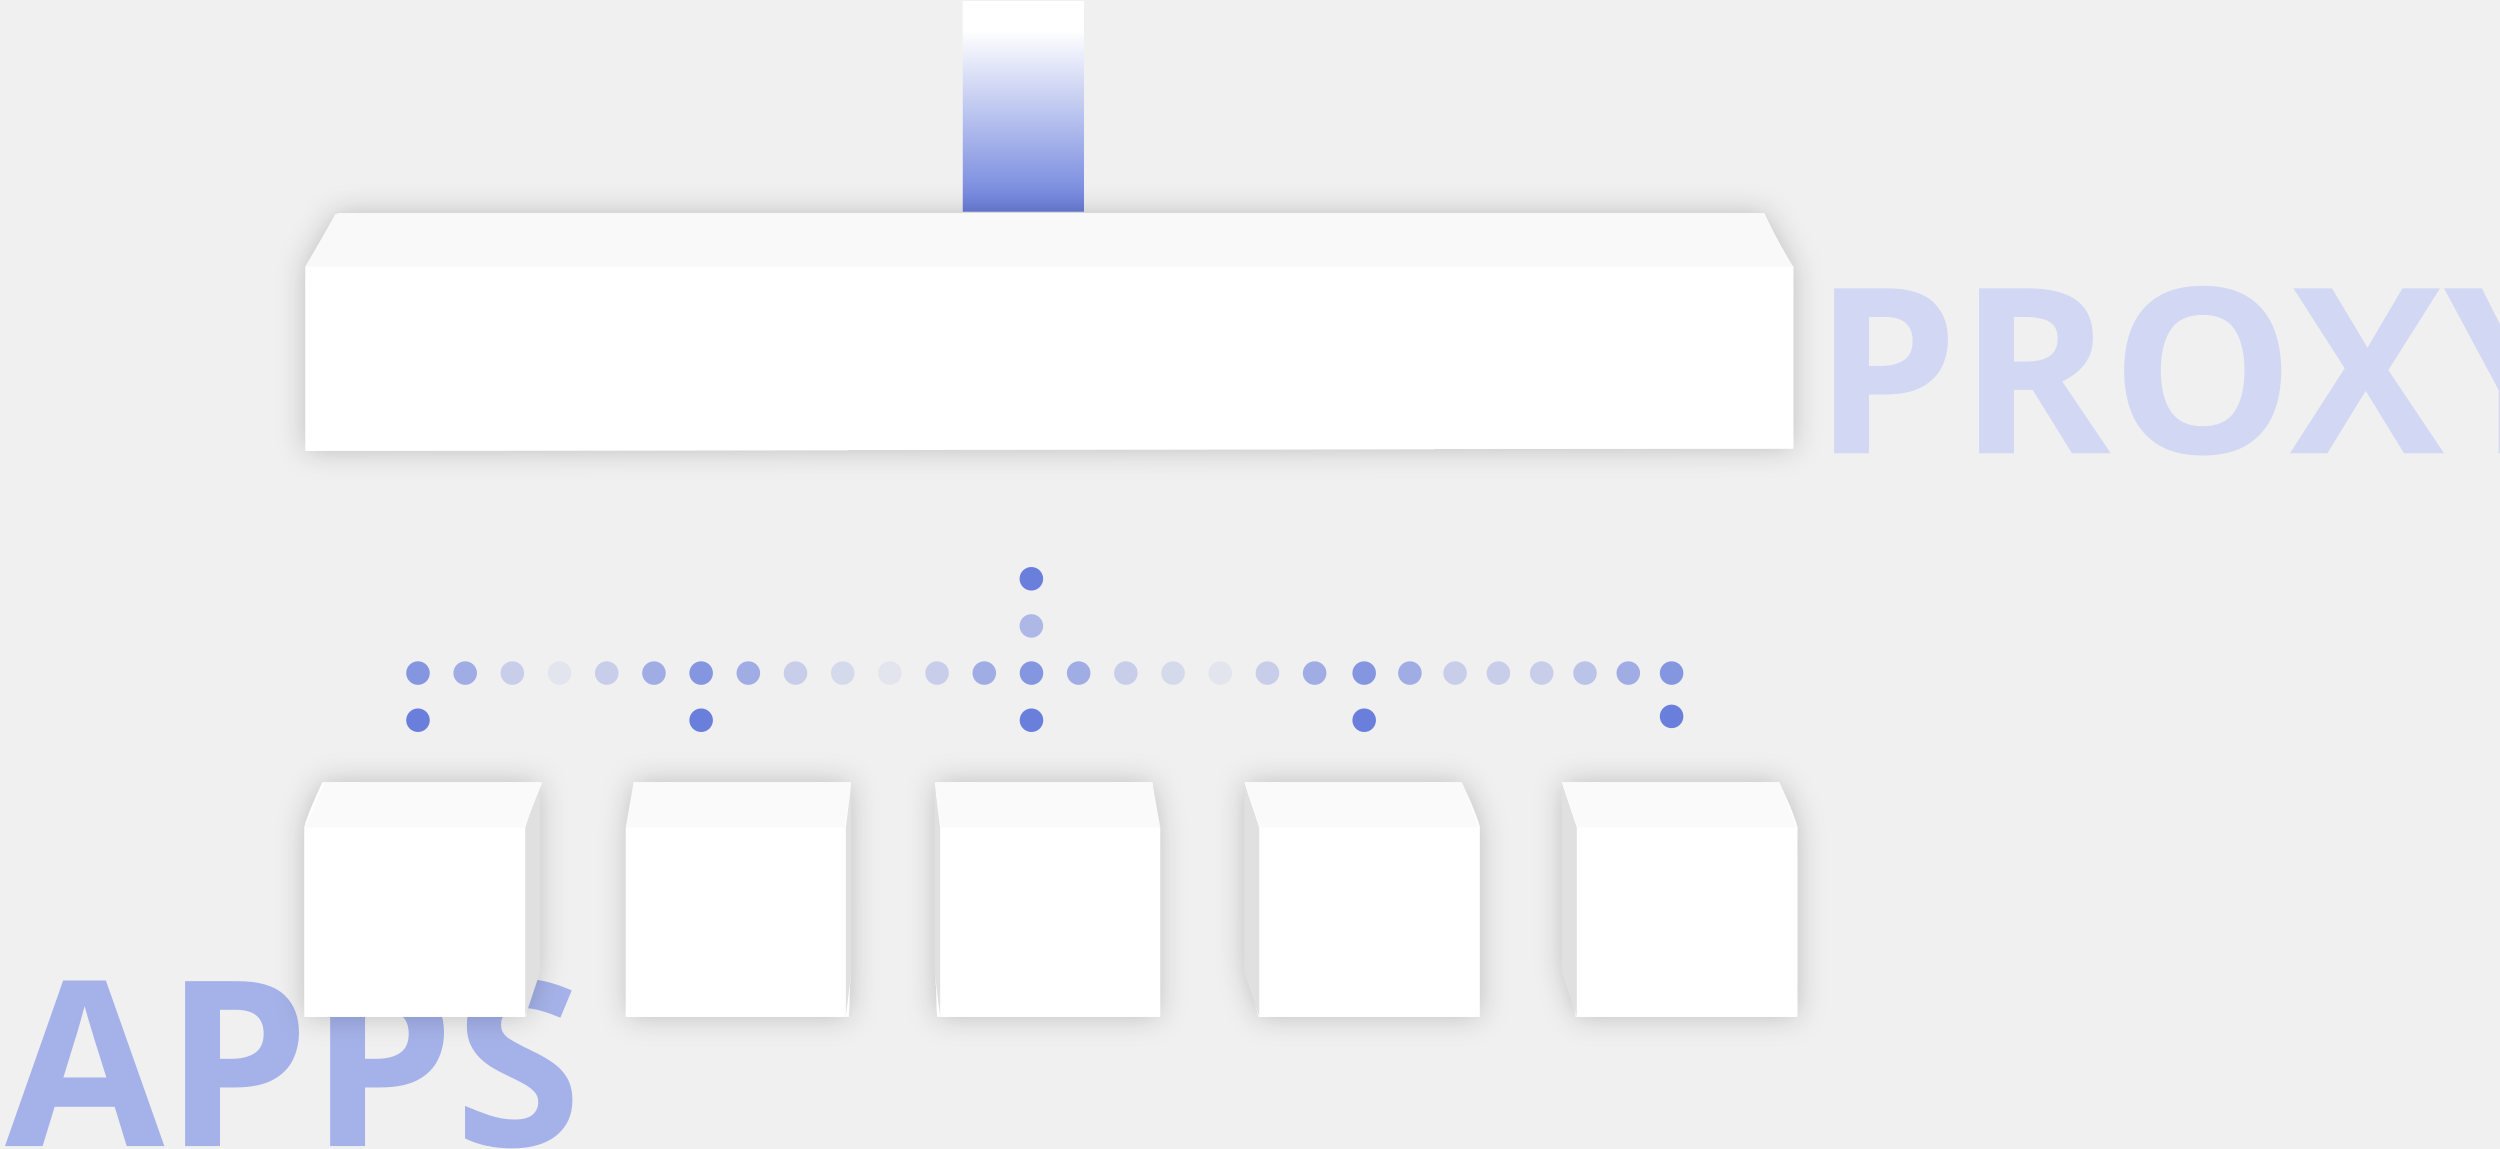
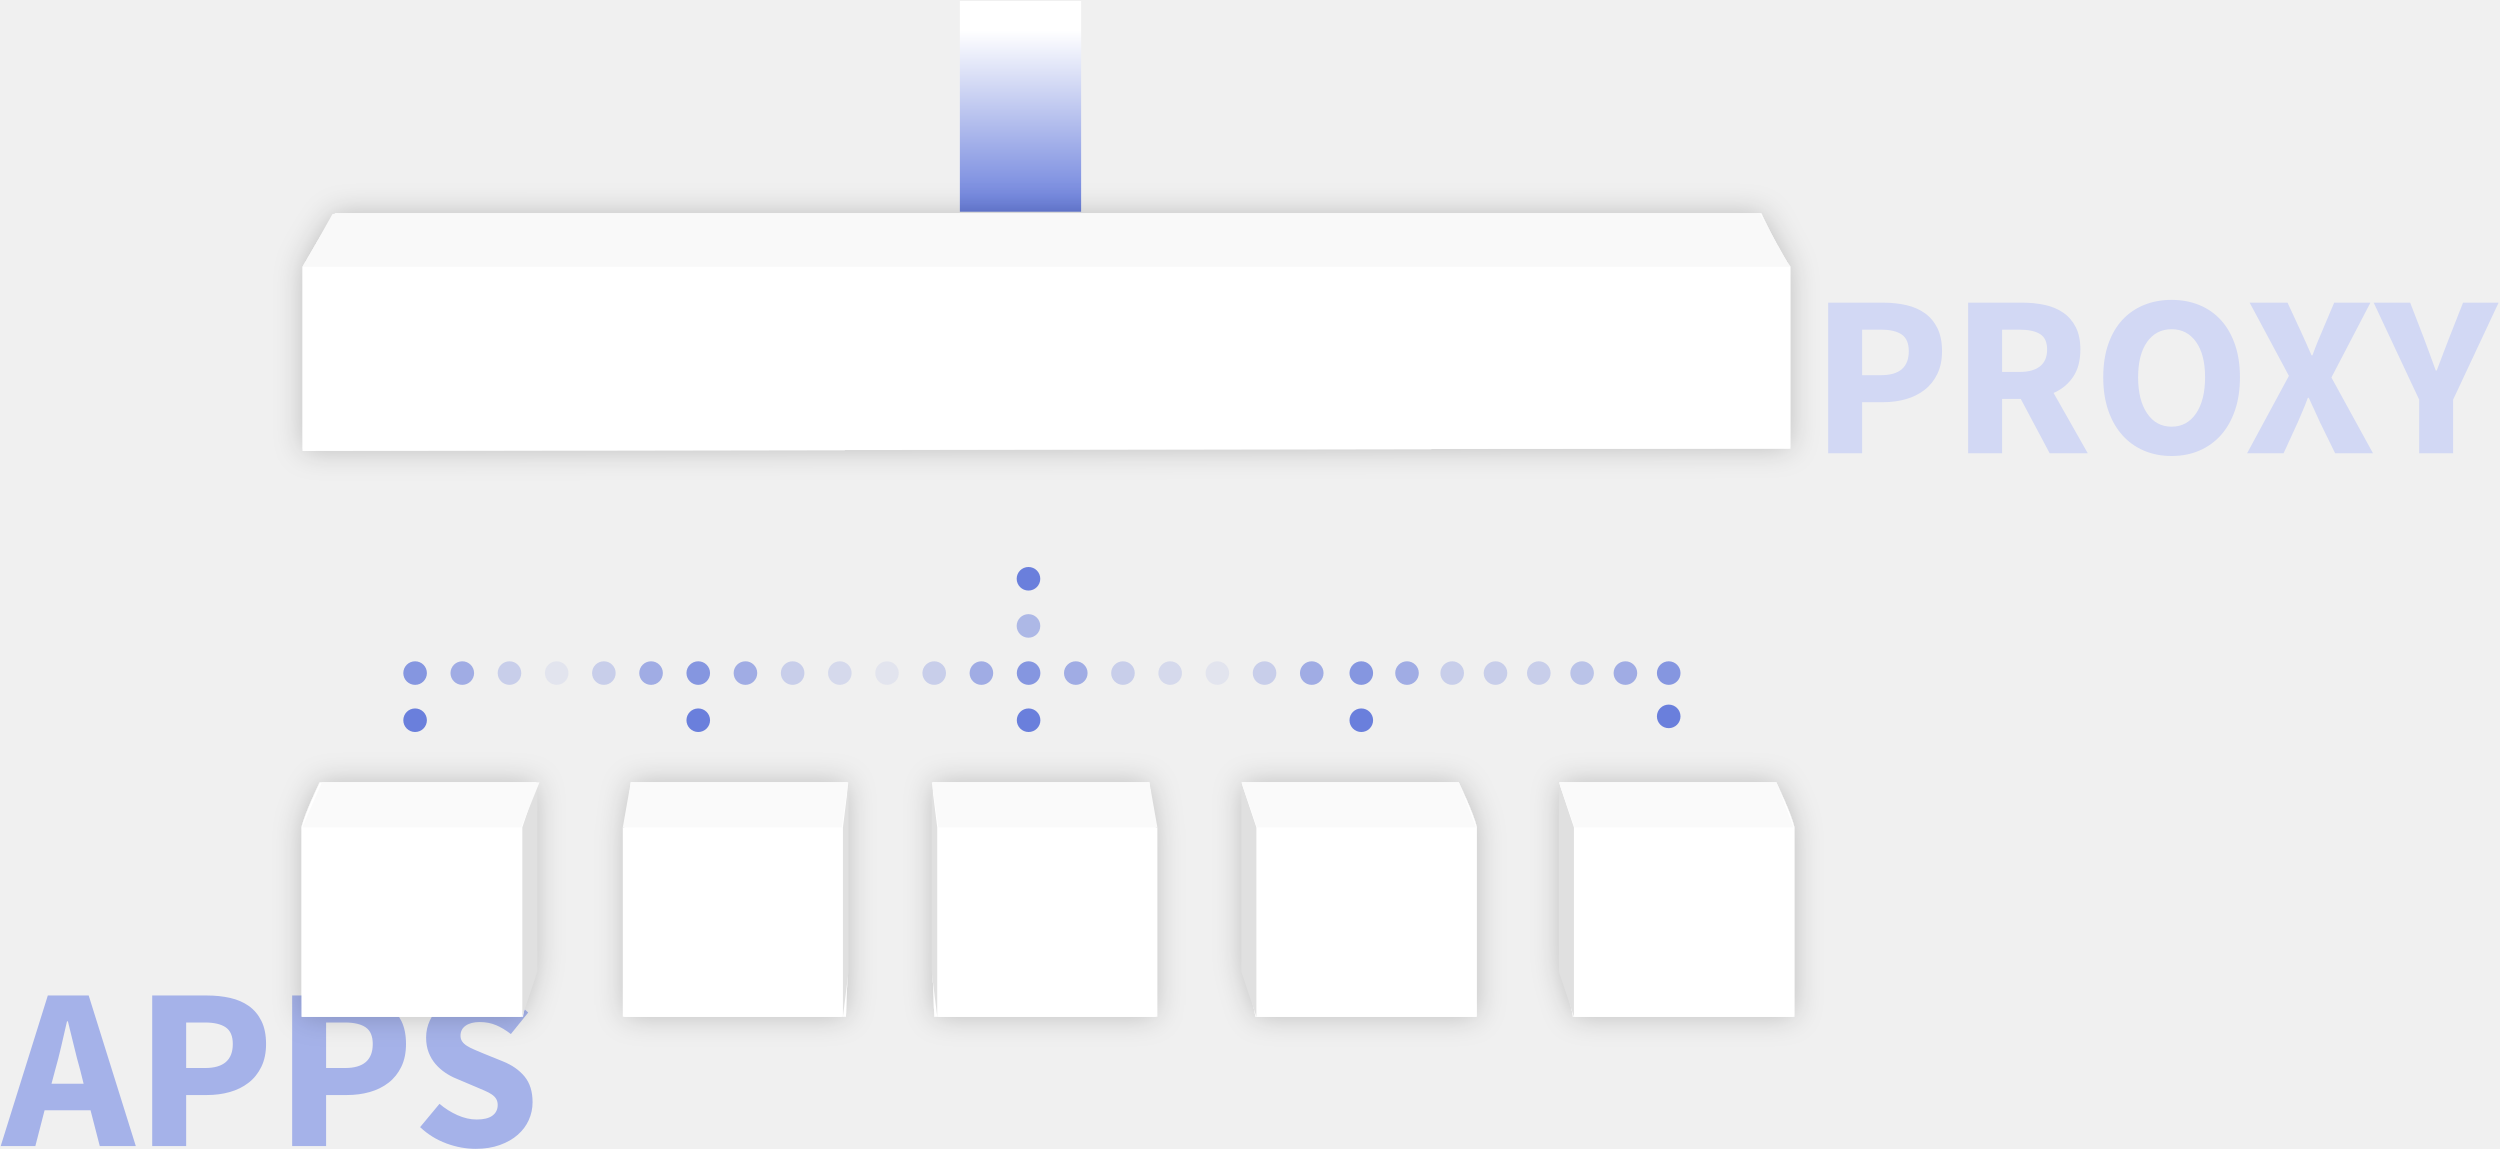
<svg xmlns="http://www.w3.org/2000/svg" width="866px" height="398px" viewBox="0 0 866 398" version="1.1">
  <defs>
    <filter x="-50%" y="-50%" width="200%" height="200%" filterUnits="objectBoundingBox" id="filter-1">
      <feOffset dx="0" dy="0" in="SourceAlpha" result="shadowOffsetOuter1" />
      <feGaussianBlur stdDeviation="5" in="shadowOffsetOuter1" result="shadowBlurOuter1" />
      <feColorMatrix values="0 0 0 0 0   0 0 0 0 0   0 0 0 0 0  0 0 0 0.21 0" in="shadowBlurOuter1" type="matrix" result="shadowMatrixOuter1" />
      <feMerge>
        <feMergeNode in="shadowMatrixOuter1" />
        <feMergeNode in="SourceGraphic" />
      </feMerge>
    </filter>
    <filter x="-50%" y="-50%" width="200%" height="200%" filterUnits="objectBoundingBox" id="filter-2">
      <feOffset dx="0" dy="0" in="SourceAlpha" result="shadowOffsetOuter1" />
      <feGaussianBlur stdDeviation="5" in="shadowOffsetOuter1" result="shadowBlurOuter1" />
      <feColorMatrix values="0 0 0 0 0   0 0 0 0 0   0 0 0 0 0  0 0 0 0.21 0" in="shadowBlurOuter1" type="matrix" result="shadowMatrixOuter1" />
      <feMerge>
        <feMergeNode in="shadowMatrixOuter1" />
        <feMergeNode in="SourceGraphic" />
      </feMerge>
    </filter>
    <filter x="-50%" y="-50%" width="200%" height="200%" filterUnits="objectBoundingBox" id="filter-3">
      <feOffset dx="0" dy="0" in="SourceAlpha" result="shadowOffsetOuter1" />
      <feGaussianBlur stdDeviation="5" in="shadowOffsetOuter1" result="shadowBlurOuter1" />
      <feColorMatrix values="0 0 0 0 0   0 0 0 0 0   0 0 0 0 0  0 0 0 0.21 0" in="shadowBlurOuter1" type="matrix" result="shadowMatrixOuter1" />
      <feMerge>
        <feMergeNode in="shadowMatrixOuter1" />
        <feMergeNode in="SourceGraphic" />
      </feMerge>
    </filter>
    <filter x="-50%" y="-50%" width="200%" height="200%" filterUnits="objectBoundingBox" id="filter-4">
      <feOffset dx="0" dy="0" in="SourceAlpha" result="shadowOffsetOuter1" />
      <feGaussianBlur stdDeviation="5" in="shadowOffsetOuter1" result="shadowBlurOuter1" />
      <feColorMatrix values="0 0 0 0 0   0 0 0 0 0   0 0 0 0 0  0 0 0 0.21 0" in="shadowBlurOuter1" type="matrix" result="shadowMatrixOuter1" />
      <feMerge>
        <feMergeNode in="shadowMatrixOuter1" />
        <feMergeNode in="SourceGraphic" />
      </feMerge>
    </filter>
    <filter x="-50%" y="-50%" width="200%" height="200%" filterUnits="objectBoundingBox" id="filter-5">
      <feOffset dx="0" dy="0" in="SourceAlpha" result="shadowOffsetOuter1" />
      <feGaussianBlur stdDeviation="5" in="shadowOffsetOuter1" result="shadowBlurOuter1" />
      <feColorMatrix values="0 0 0 0 0   0 0 0 0 0   0 0 0 0 0  0 0 0 0.21 0" in="shadowBlurOuter1" type="matrix" result="shadowMatrixOuter1" />
      <feMerge>
        <feMergeNode in="shadowMatrixOuter1" />
        <feMergeNode in="SourceGraphic" />
      </feMerge>
    </filter>
    <linearGradient x1="100%" y1="50%" x2="13.972%" y2="50%" id="linearGradient-6">
      <stop stop-color="#6A7FDC" offset="0%" />
      <stop stop-color="#FFFFFF" offset="100%" />
    </linearGradient>
    <filter x="-50%" y="-50%" width="200%" height="200%" filterUnits="objectBoundingBox" id="filter-7">
      <feOffset dx="0" dy="0" in="SourceAlpha" result="shadowOffsetOuter1" />
      <feGaussianBlur stdDeviation="5" in="shadowOffsetOuter1" result="shadowBlurOuter1" />
      <feColorMatrix values="0 0 0 0 0   0 0 0 0 0   0 0 0 0 0  0 0 0 0.21 0" in="shadowBlurOuter1" type="matrix" result="shadowMatrixOuter1" />
      <feMerge>
        <feMergeNode in="shadowMatrixOuter1" />
        <feMergeNode in="SourceGraphic" />
      </feMerge>
    </filter>
  </defs>
  <g id="Design" stroke="none" stroke-width="1" fill="none" fill-rule="evenodd">
-     <g id="5a-architecture" transform="translate(-362, -2232)">
+     <g id="5a-architecture" transform="translate(-363, -2232)">
      <g id="3" transform="translate(363, 2082)">
        <g id="ILLU" transform="translate(0, 149)">
-           <text id="APPS" font-family="Source Sans Pro" font-size="80" font-weight="bold" fill="#A5B2E9">
-             <tspan x="0.723" y="398">APPS</tspan>
-           </text>
-           <text id="PROXY" font-family="Source Sans Pro" font-size="80" font-weight="bold" fill="#D2D8F4">
-             <tspan x="627.12" y="158">PROXY</tspan>
-           </text>
+           <path d="M28.963,376.4 L27.763,371.6 C27.017,368.987 26.297,366.213 25.603,363.28 C24.91,360.347 24.217,357.52 23.523,354.8 L23.203,354.8 C22.563,357.573 21.91,360.413 21.243,363.32 C20.577,366.227 19.87,368.987 19.123,371.6 L17.843,376.4 L28.963,376.4 Z M31.363,385.6 L15.443,385.6 L12.243,398 L0.243,398 L16.563,345.84 L30.723,345.84 L47.043,398 L34.563,398 L31.363,385.6 Z M52.723,345.84 L71.763,345.84 C74.59,345.84 77.243,346.12 79.723,346.68 C82.204,347.24 84.363,348.173 86.203,349.48 C88.044,350.787 89.497,352.52 90.563,354.68 C91.63,356.84 92.163,359.493 92.163,362.64 C92.163,365.68 91.617,368.32 90.523,370.56 C89.43,372.8 87.95,374.64 86.083,376.08 C84.217,377.52 82.057,378.587 79.603,379.28 C77.15,379.973 74.537,380.32 71.763,380.32 L64.483,380.32 L64.483,398 L52.723,398 L52.723,345.84 Z M71.043,370.96 C77.444,370.96 80.643,368.187 80.643,362.64 C80.643,359.92 79.83,358 78.203,356.88 C76.577,355.76 74.19,355.2 71.043,355.2 L64.483,355.2 L64.483,370.96 L71.043,370.96 Z M101.203,345.84 L120.243,345.84 C123.07,345.84 125.723,346.12 128.203,346.68 C130.684,347.24 132.843,348.173 134.683,349.48 C136.524,350.787 137.977,352.52 139.043,354.68 C140.11,356.84 140.643,359.493 140.643,362.64 C140.643,365.68 140.097,368.32 139.003,370.56 C137.91,372.8 136.43,374.64 134.563,376.08 C132.697,377.52 130.537,378.587 128.083,379.28 C125.63,379.973 123.017,380.32 120.243,380.32 L112.963,380.32 L112.963,398 L101.203,398 L101.203,345.84 Z M119.523,370.96 C125.924,370.96 129.123,368.187 129.123,362.64 C129.123,359.92 128.31,358 126.683,356.88 C125.057,355.76 122.67,355.2 119.523,355.2 L112.963,355.2 L112.963,370.96 L119.523,370.96 Z M152.243,383.36 C154.11,384.96 156.177,386.267 158.443,387.28 C160.71,388.293 162.937,388.8 165.123,388.8 C167.577,388.8 169.403,388.347 170.603,387.44 C171.804,386.533 172.403,385.307 172.403,383.76 C172.403,382.96 172.23,382.267 171.883,381.68 C171.537,381.093 171.03,380.573 170.363,380.12 C169.697,379.667 168.897,379.24 167.963,378.84 C167.03,378.44 166.004,378 164.883,377.52 L158.083,374.64 C156.75,374.107 155.457,373.413 154.203,372.56 C152.95,371.707 151.83,370.707 150.843,369.56 C149.857,368.413 149.07,367.08 148.483,365.56 C147.897,364.04 147.603,362.32 147.603,360.4 C147.603,358.267 148.057,356.253 148.963,354.36 C149.87,352.467 151.15,350.813 152.803,349.4 C154.457,347.987 156.417,346.88 158.683,346.08 C160.95,345.28 163.443,344.88 166.163,344.88 C169.204,344.88 172.203,345.467 175.163,346.64 C178.124,347.813 180.723,349.52 182.963,351.76 L176.963,359.2 C175.257,357.867 173.55,356.84 171.843,356.12 C170.137,355.4 168.244,355.04 166.163,355.04 C164.137,355.04 162.524,355.453 161.323,356.28 C160.123,357.107 159.523,358.267 159.523,359.76 C159.523,360.56 159.723,361.24 160.123,361.8 C160.523,362.36 161.083,362.867 161.803,363.32 C162.524,363.773 163.363,364.2 164.323,364.6 C165.284,365 166.323,365.44 167.443,365.92 L174.163,368.64 C177.364,369.92 179.883,371.68 181.723,373.92 C183.564,376.16 184.483,379.12 184.483,382.8 C184.483,384.987 184.044,387.053 183.163,389 C182.283,390.947 181.004,392.653 179.323,394.12 C177.643,395.587 175.577,396.76 173.123,397.64 C170.67,398.52 167.897,398.96 164.803,398.96 C161.39,398.96 157.99,398.333 154.603,397.08 C151.217,395.827 148.19,393.947 145.523,391.44 L152.243,383.36 Z" id="APPS" fill="#A5B2E9" />
+           <path d="M633.28,105.84 L652.32,105.84 C655.147,105.84 657.8,106.12 660.28,106.68 C662.76,107.24 664.92,108.173 666.76,109.48 C668.6,110.787 670.053,112.52 671.12,114.68 C672.187,116.84 672.72,119.493 672.72,122.64 C672.72,125.68 672.173,128.32 671.08,130.56 C669.987,132.8 668.507,134.64 666.64,136.08 C664.773,137.52 662.613,138.587 660.16,139.28 C657.707,139.973 655.093,140.32 652.32,140.32 L645.04,140.32 L645.04,158 L633.28,158 L633.28,105.84 Z M651.6,130.96 C658,130.96 661.2,128.187 661.2,122.64 C661.2,119.92 660.387,118 658.76,116.88 C657.133,115.76 654.747,115.2 651.6,115.2 L645.04,115.2 L645.04,130.96 L651.6,130.96 Z M693.52,129.84 L699.6,129.84 C702.693,129.84 705.053,129.187 706.68,127.88 C708.307,126.573 709.12,124.64 709.12,122.08 C709.12,119.52 708.307,117.733 706.68,116.72 C705.053,115.707 702.693,115.2 699.6,115.2 L693.52,115.2 L693.52,129.84 Z M710,158 L700,139.2 L693.52,139.2 L693.52,158 L681.76,158 L681.76,105.84 L700.56,105.84 C703.333,105.84 705.933,106.107 708.36,106.64 C710.787,107.173 712.907,108.067 714.72,109.32 C716.533,110.573 717.973,112.24 719.04,114.32 C720.107,116.4 720.64,118.987 720.64,122.08 C720.64,125.92 719.8,129.08 718.12,131.56 C716.44,134.04 714.187,135.893 711.36,137.12 L723.2,158 L710,158 Z M752.24,158.96 C748.72,158.96 745.507,158.333 742.6,157.08 C739.693,155.827 737.2,154.027 735.12,151.68 C733.04,149.333 731.427,146.48 730.28,143.12 C729.133,139.76 728.56,135.947 728.56,131.68 C728.56,127.413 729.133,123.613 730.28,120.28 C731.427,116.947 733.04,114.147 735.12,111.88 C737.2,109.613 739.693,107.88 742.6,106.68 C745.507,105.48 748.72,104.88 752.24,104.88 C755.76,104.88 758.973,105.48 761.88,106.68 C764.787,107.88 767.28,109.627 769.36,111.92 C771.44,114.213 773.053,117.027 774.2,120.36 C775.347,123.693 775.92,127.467 775.92,131.68 C775.92,135.947 775.347,139.76 774.2,143.12 C773.053,146.48 771.44,149.333 769.36,151.68 C767.28,154.027 764.787,155.827 761.88,157.08 C758.973,158.333 755.76,158.96 752.24,158.96 L752.24,158.96 Z M752.24,148.8 C755.813,148.8 758.64,147.267 760.72,144.2 C762.8,141.133 763.84,136.96 763.84,131.68 C763.84,126.453 762.8,122.373 760.72,119.44 C758.64,116.507 755.813,115.04 752.24,115.04 C748.667,115.04 745.84,116.507 743.76,119.44 C741.68,122.373 740.64,126.453 740.64,131.68 C740.64,136.96 741.68,141.133 743.76,144.2 C745.84,147.267 748.667,148.8 752.24,148.8 L752.24,148.8 Z M792.88,131.2 L779.28,105.84 L792.4,105.84 L796.96,115.68 C797.547,116.907 798.133,118.2 798.72,119.56 C799.307,120.92 799.973,122.427 800.72,124.08 L801.04,124.08 C801.627,122.427 802.2,120.92 802.76,119.56 C803.32,118.2 803.867,116.907 804.4,115.68 L808.56,105.84 L821.12,105.84 L807.6,131.76 L822,158 L808.88,158 L803.68,147.36 C803.04,145.973 802.413,144.6 801.8,143.24 C801.187,141.88 800.507,140.4 799.76,138.8 L799.44,138.8 C798.853,140.4 798.267,141.88 797.68,143.24 C797.093,144.6 796.507,145.973 795.92,147.36 L791.04,158 L778.4,158 L792.88,131.2 Z M838,139.44 L822.24,105.84 L834.88,105.84 L839.52,117.84 C840.267,119.813 840.973,121.72 841.64,123.56 C842.307,125.4 843.013,127.333 843.76,129.36 L844.08,129.36 C844.827,127.333 845.56,125.4 846.28,123.56 C847,121.72 847.733,119.813 848.48,117.84 L853.2,105.84 L865.52,105.84 L849.76,139.44 L849.76,158 L838,158 L838,139.44 Z" id="PROXY" fill="#D2D8F4" />
          <g id="Cube" transform="translate(104.1664, 272)">
            <path d="M0.28,64.35 C0.316,50.524 0.28,0 0.28,0 L75.275,0 C75.275,0 80.411,10.614 81.575,15.537 L81.575,81.216 L4.869,81.216 C4.869,81.216 4.403,76.389 0.28,64.35 Z" id="Rectangle-64-Copy-3" fill="#FFFFFF" filter="url(#filter-1)" transform="translate(40.9278, 40.60796) scale(-1, 1) translate(-40.9278, -40.60796) " />
            <g id="Illu">
              <path d="M0.504,15.618 L76.395,15.618 L76.395,81.216 L0.504,81.216 L0.504,15.618 Z" id="Rectangle-64" fill="#FFFFFF" />
              <path d="M76.764,15.618 L81.966,0 L81.966,65.597 L76.764,81.216 L76.764,15.618 Z" id="Rectangle-64-Copy-2" fill="#E0E0E0" />
              <path d="M0.504,15.618 L76.395,15.618 L82.721,0 L7.35,0 L0.504,15.618 Z" id="Rectangle-64-Copy" fill="#FAFAFA" />
            </g>
          </g>
          <g id="Cube-Copy" transform="translate(215.2292, 272)">
            <path d="M1.097,67.619 C1.132,53.794 1.097,0 1.097,0 L76.091,0 C76.091,0 77.144,10.614 78.309,15.537 L78.309,81.216 L1.603,81.216 C1.603,81.216 1.603,79.91 1.097,67.619 Z" id="Rectangle-64-Copy-3" fill="#FFFFFF" filter="url(#filter-2)" transform="translate(39.70284, 40.60796) scale(-1, 1) translate(-39.70284, -40.60796) " />
            <g id="Illu">
              <path d="M0.504,15.618 L76.395,15.618 L76.395,81.216 L0.504,81.216 L0.504,15.618 Z" id="Rectangle-64" fill="#FFFFFF" />
              <path d="M76.764,15.618 L78.699,0 L78.699,65.597 L76.764,81.216 L76.764,15.618 Z" id="Rectangle-64-Copy-2" fill="#E0E0E0" />
              <path d="M0.504,15.618 L76.395,15.618 L78.637,0 L3.267,0 L0.504,15.618 Z" id="Rectangle-64-Copy" fill="#FAFAFA" />
            </g>
          </g>
          <g id="Cube-Copy-2" transform="translate(361.9228, 313) scale(-1, 1) translate(-361.9228, -313) translate(322.4228, 272)">
            <path d="M1.097,67.619 C1.132,53.794 1.097,0 1.097,0 L76.091,0 C76.091,0 77.144,10.614 78.309,15.537 L78.309,81.216 L1.603,81.216 C1.603,81.216 1.603,79.91 1.097,67.619 Z" id="Rectangle-64-Copy-3" fill="#FFFFFF" filter="url(#filter-3)" transform="translate(39.70284, 40.60796) scale(-1, 1) translate(-39.70284, -40.60796) " />
            <g id="Illu">
              <path d="M0.504,15.618 L76.395,15.618 L76.395,81.216 L0.504,81.216 L0.504,15.618 Z" id="Rectangle-64" fill="#FFFFFF" />
              <path d="M76.764,15.618 L78.699,0 L78.699,65.597 L76.764,81.216 L76.764,15.618 Z" id="Rectangle-64-Copy-2" fill="#E0E0E0" />
              <path d="M0.504,15.618 L76.395,15.618 L78.637,0 L3.267,0 L0.504,15.618 Z" id="Rectangle-64-Copy" fill="#FAFAFA" />
            </g>
          </g>
          <g id="Cube-Copy-3" transform="translate(430.0051, 272)">
            <path d="M0.28,64.35 C0.316,50.524 0.28,0 0.28,0 L75.275,0 C75.275,0 80.411,10.614 81.575,15.537 L81.575,81.216 L4.869,81.216 C4.869,81.216 4.403,76.389 0.28,64.35 Z" id="Rectangle-64-Copy-3" fill="#FFFFFF" filter="url(#filter-4)" />
            <g id="Illu">
              <path d="M5.404,15.618 L81.295,15.618 L81.295,81.216 L5.404,81.216 L5.404,15.618 Z" id="Rectangle-64" fill="#FFFFFF" />
              <path d="M0,15.618 L5.202,0 L5.202,65.597 L0,81.216 L0,15.618 Z" id="Rectangle-64-Copy-2" fill="#E0E0E0" transform="translate(2.600759, 40.60796) scale(-1, 1) translate(-2.600759, -40.60796) " />
              <path d="M5.404,15.618 L81.295,15.618 L75.371,0 L0,0 L5.404,15.618 Z" id="Rectangle-64-Copy" fill="#FAFAFA" />
            </g>
          </g>
          <g id="Cube-Copy-4" transform="translate(540.0051, 272)">
            <path d="M0.28,64.35 C0.316,50.524 0.28,0 0.28,0 L75.275,0 C75.275,0 80.411,10.614 81.575,15.537 L81.575,81.216 L4.869,81.216 C4.869,81.216 4.403,76.389 0.28,64.35 Z" id="Rectangle-64-Copy-3" fill="#FFFFFF" filter="url(#filter-5)" />
            <g id="Illu">
              <path d="M5.404,15.618 L81.295,15.618 L81.295,81.216 L5.404,81.216 L5.404,15.618 Z" id="Rectangle-64" fill="#FFFFFF" />
              <path d="M0,15.618 L5.202,0 L5.202,65.597 L0,81.216 L0,15.618 Z" id="Rectangle-64-Copy-2" fill="#E0E0E0" transform="translate(2.600759, 40.60796) scale(-1, 1) translate(-2.600759, -40.60796) " />
              <path d="M5.404,15.618 L81.295,15.618 L75.371,0 L0,0 L5.404,15.618 Z" id="Rectangle-64-Copy" fill="#FAFAFA" />
            </g>
          </g>
          <g id="Bar" transform="translate(332, 0.838323)" fill="url(#linearGradient-6)">
            <rect id="Rectangle-105" transform="translate(21.5, 37) rotate(-270) translate(-21.5, -37) " x="-15" y="16" width="73" height="42" />
          </g>
          <g id="Dot" transform="translate(361.2029, 225.5704) rotate(-90) translate(-361.2029, -225.5704) translate(332.2029, 4.070352)" fill="#6A7FDC">
            <ellipse id="Oval-56" cx="4.083" cy="331.85" rx="4.083" ry="4.087" />
            <ellipse id="Oval-56-Copy" opacity="0.8" cx="20.416" cy="331.85" rx="4.083" ry="4.087" />
            <ellipse id="Oval-56-Copy-2" opacity="0.6" cx="20.416" cy="314.686" rx="4.083" ry="4.087" />
            <ellipse id="Oval-56-Copy-74" opacity="0.6" cx="20.416" cy="347.686" rx="4.083" ry="4.087" />
            <ellipse id="Oval-56-Copy-3" opacity="0.3" cx="20.416" cy="298.338" rx="4.083" ry="4.087" />
            <ellipse id="Oval-56-Copy-75" opacity="0.3" cx="20.416" cy="363.338" rx="4.083" ry="4.087" />
            <ellipse id="Oval-56-Copy-76" opacity="0.3" cx="20.416" cy="378.338" rx="4.083" ry="4.087" />
            <ellipse id="Oval-56-Copy-77" opacity="0.3" cx="20.416" cy="393.338" rx="4.083" ry="4.087" />
            <ellipse id="Oval-56-Copy-78" opacity="0.4" cx="20.416" cy="408.338" rx="4.083" ry="4.087" />
            <ellipse id="Oval-56-Copy-79" opacity="0.6" cx="20.416" cy="423.338" rx="4.083" ry="4.087" />
            <ellipse id="Oval-56-Copy-80" opacity="0.8" cx="20.416" cy="438.338" rx="4.083" ry="4.087" />
            <ellipse id="Oval-56-Copy-81" cx="5.416" cy="438.338" rx="4.083" ry="4.087" />
            <ellipse id="Oval-56-Copy-4" opacity="0.1" cx="20.416" cy="281.991" rx="4.083" ry="4.087" />
            <ellipse id="Oval-56-Copy-5" opacity="0.2" cx="20.416" cy="265.644" rx="4.083" ry="4.087" />
            <ellipse id="Oval-56-Copy-11" opacity="0.3" cx="20.416" cy="249.296" rx="4.083" ry="4.087" />
            <ellipse id="Oval-56-Copy-12" opacity="0.6" cx="20.416" cy="232.949" rx="4.083" ry="4.087" />
            <ellipse id="Oval-56-Copy-13" opacity="0.8" cx="20.416" cy="216.602" rx="4.083" ry="4.087" />
            <ellipse id="Oval-56-Copy-28" cx="4.083" cy="216.602" rx="4.083" ry="4.087" />
            <ellipse id="Oval-56-Copy-14" opacity="0.6" cx="20.416" cy="200.254" rx="4.083" ry="4.087" />
            <ellipse id="Oval-56-Copy-15" opacity="0.3" cx="20.416" cy="183.907" rx="4.083" ry="4.087" />
            <ellipse id="Oval-56-Copy-16" opacity="0.1" cx="20.416" cy="167.56" rx="4.083" ry="4.087" />
            <ellipse id="Oval-56-Copy-17" opacity="0.2" cx="20.416" cy="151.213" rx="4.083" ry="4.087" />
            <ellipse id="Oval-56-Copy-18" opacity="0.3" cx="20.416" cy="134.865" rx="4.083" ry="4.087" />
            <ellipse id="Oval-56-Copy-19" opacity="0.6" cx="20.416" cy="118.518" rx="4.083" ry="4.087" />
            <ellipse id="Oval-56-Copy-20" opacity="0.8" cx="20.416" cy="102.171" rx="4.083" ry="4.087" />
            <ellipse id="Oval-56-Copy-29" cx="4.083" cy="102.171" rx="4.083" ry="4.087" />
            <ellipse id="Oval-56-Copy-21" opacity="0.6" cx="20.416" cy="85.823" rx="4.083" ry="4.087" />
            <ellipse id="Oval-56-Copy-22" opacity="0.3" cx="20.416" cy="69.476" rx="4.083" ry="4.087" />
            <ellipse id="Oval-56-Copy-23" opacity="0.1" cx="20.416" cy="53.129" rx="4.083" ry="4.087" />
            <ellipse id="Oval-56-Copy-24" opacity="0.3" cx="20.416" cy="36.781" rx="4.083" ry="4.087" />
            <ellipse id="Oval-56-Copy-25" opacity="0.6" cx="20.416" cy="20.434" rx="4.083" ry="4.087" />
            <ellipse id="Oval-56-Copy-26" opacity="0.8" cx="20.416" cy="4.087" rx="4.083" ry="4.087" />
            <ellipse id="Oval-56-Copy-27" cx="4.083" cy="4.087" rx="4.083" ry="4.087" />
            <ellipse id="Oval-56-Copy-28" opacity="0.5" cx="36.749" cy="216.56" rx="4.083" ry="4.087" />
            <ellipse id="Oval-56-Copy-30" cx="53.081" cy="216.56" rx="4.083" ry="4.087" />
          </g>
          <g id="Bar" transform="translate(104.1664, 74.83832)">
            <path d="M0.67,18.536 C0.67,18.536 9.164,3.913 11.979,0.042 C18.978,0.107 505.938,0.042 505.938,0.042 C505.938,0.042 512.217,13.751 516.003,18.536 L516.003,81.476 L0.67,82.384 L0.67,18.536 Z" id="Rectangle-64-Copy-3" fill="#FFFFFF" filter="url(#filter-7)" />
            <g id="Illu" transform="translate(0.705981, 0)">
              <rect id="Rectangle-64" fill="#FFFFFF" x="0.011" y="18.616" width="515.17" height="62.932" />
              <path d="M0.011,0.264 L515.181,0.264 L504.878,18.616 L10.315,18.616 L0.011,0.264 Z" id="Rectangle-64-Copy-8" fill="#F9F9F9" transform="translate(257.5963, 9.439831) scale(1, -1) translate(-257.5963, -9.439831) " />
            </g>
          </g>
        </g>
      </g>
    </g>
  </g>
</svg>
